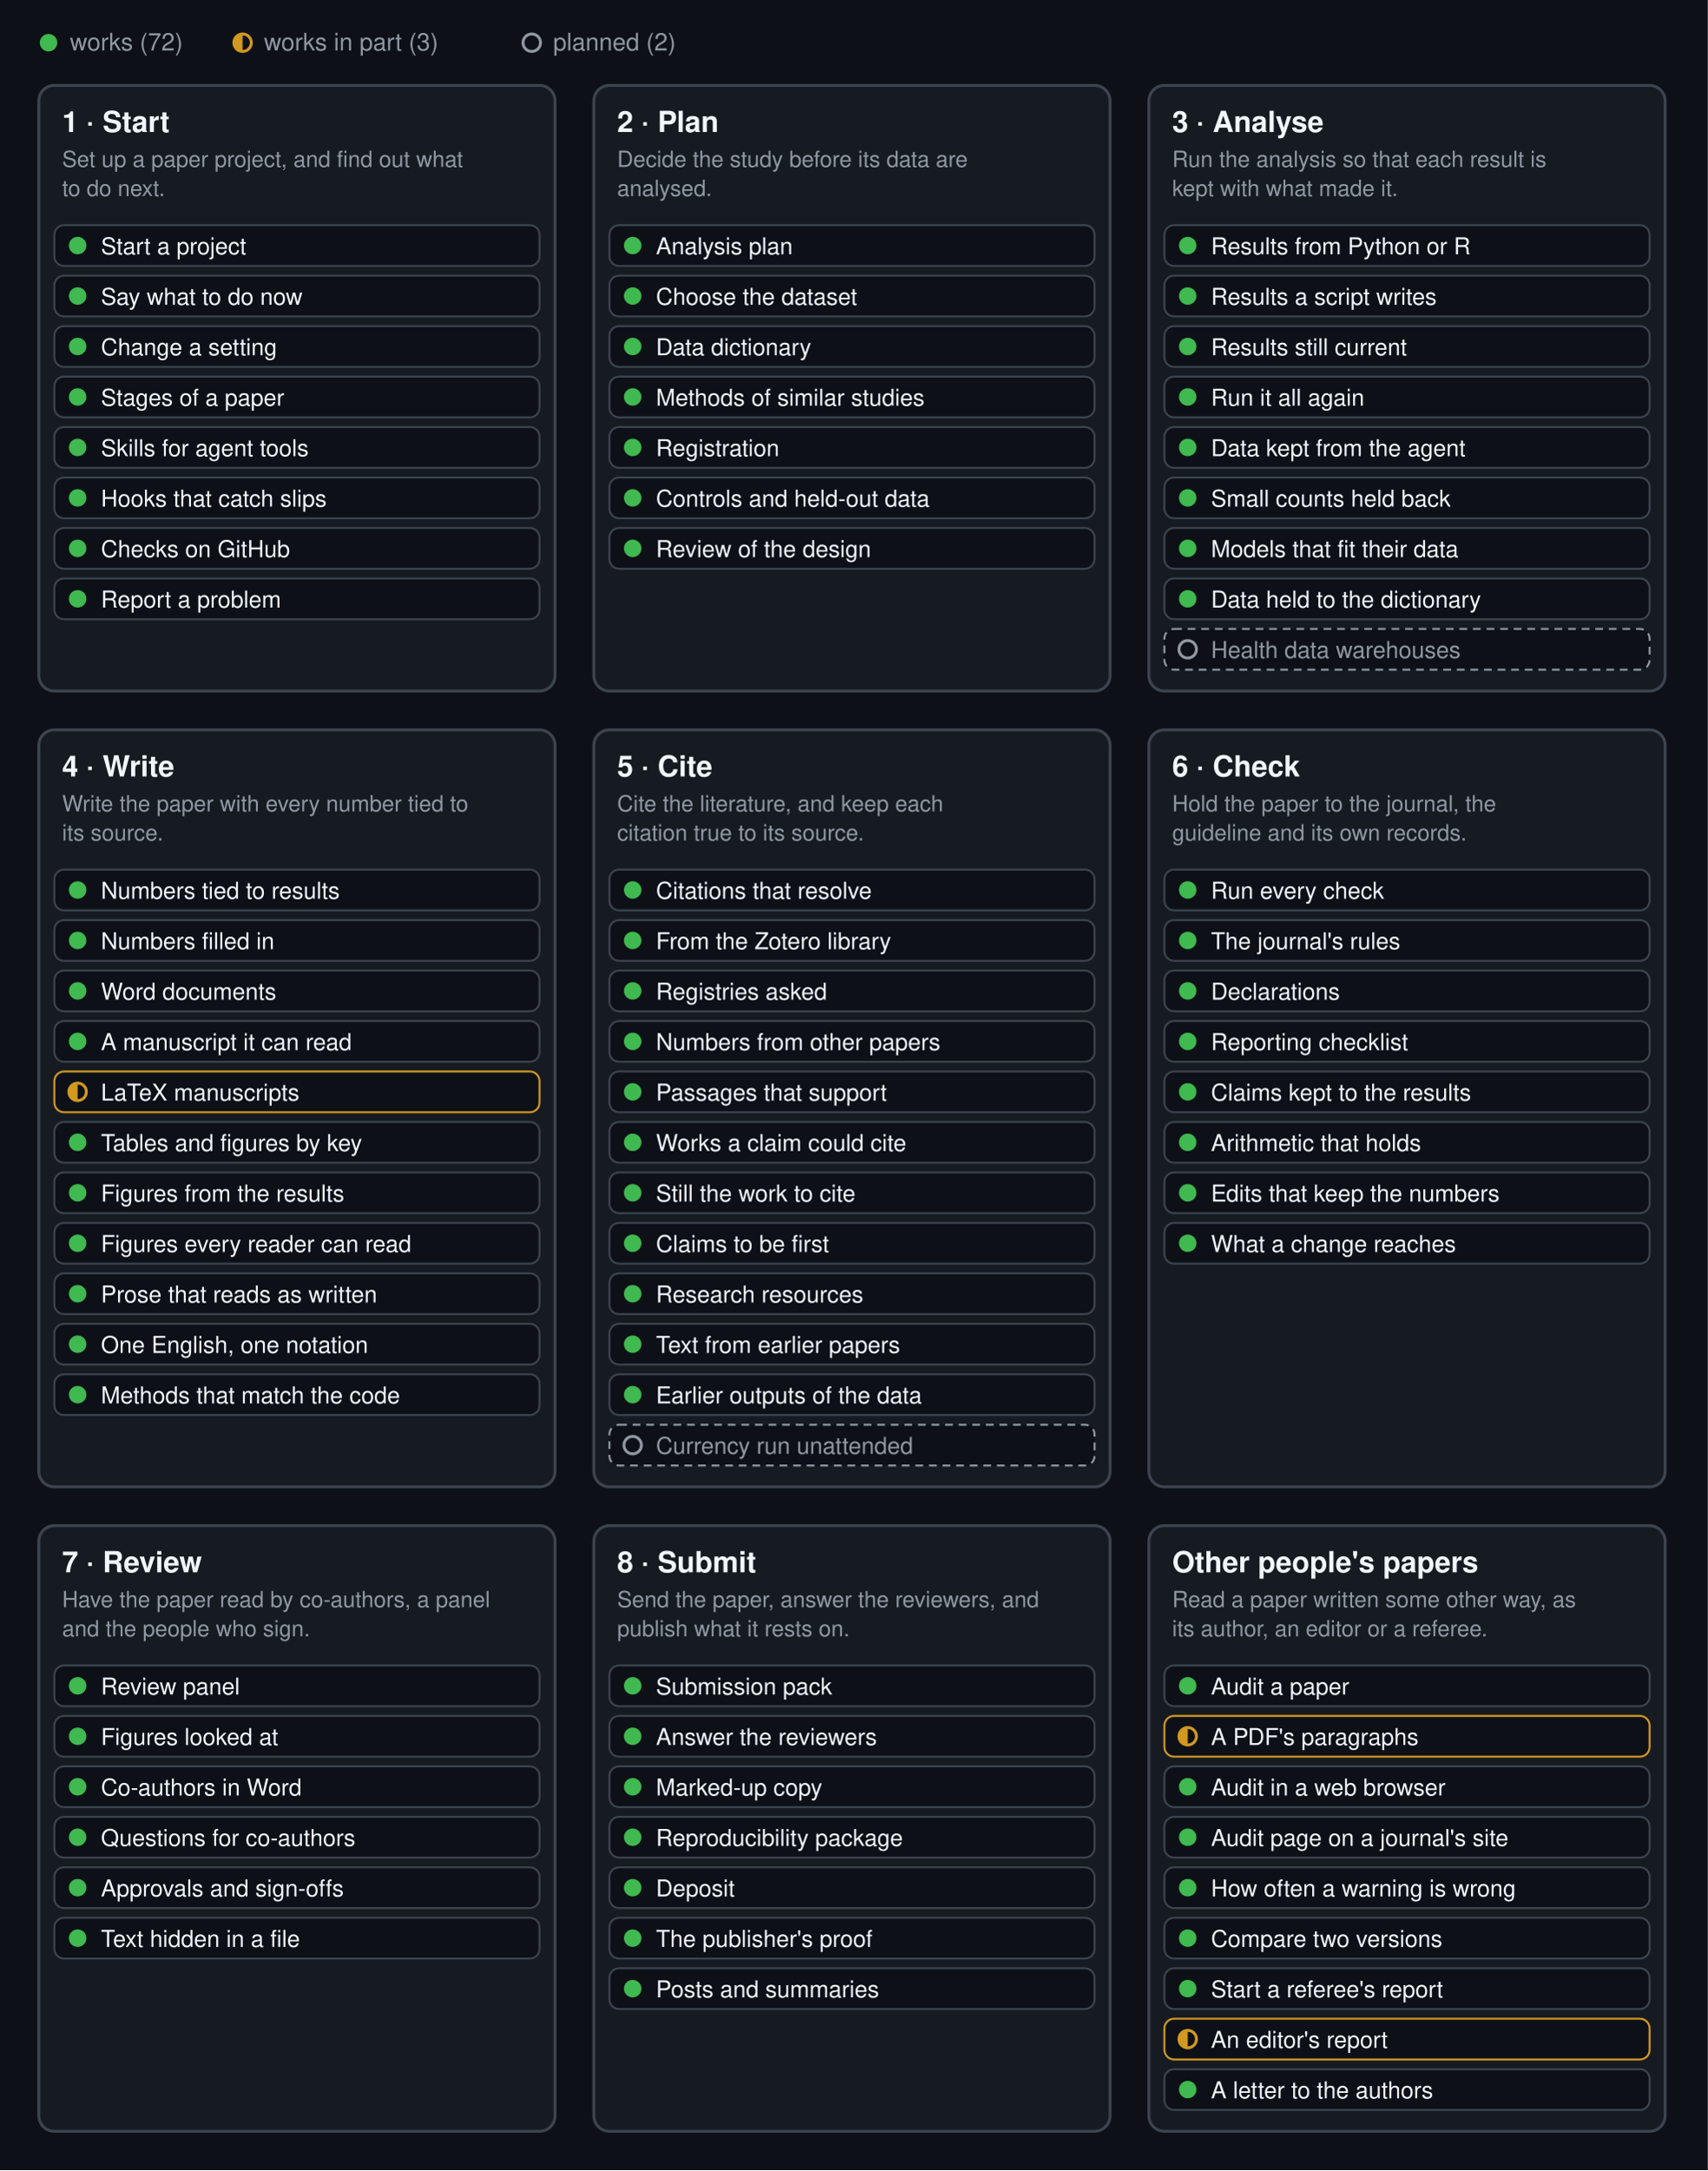
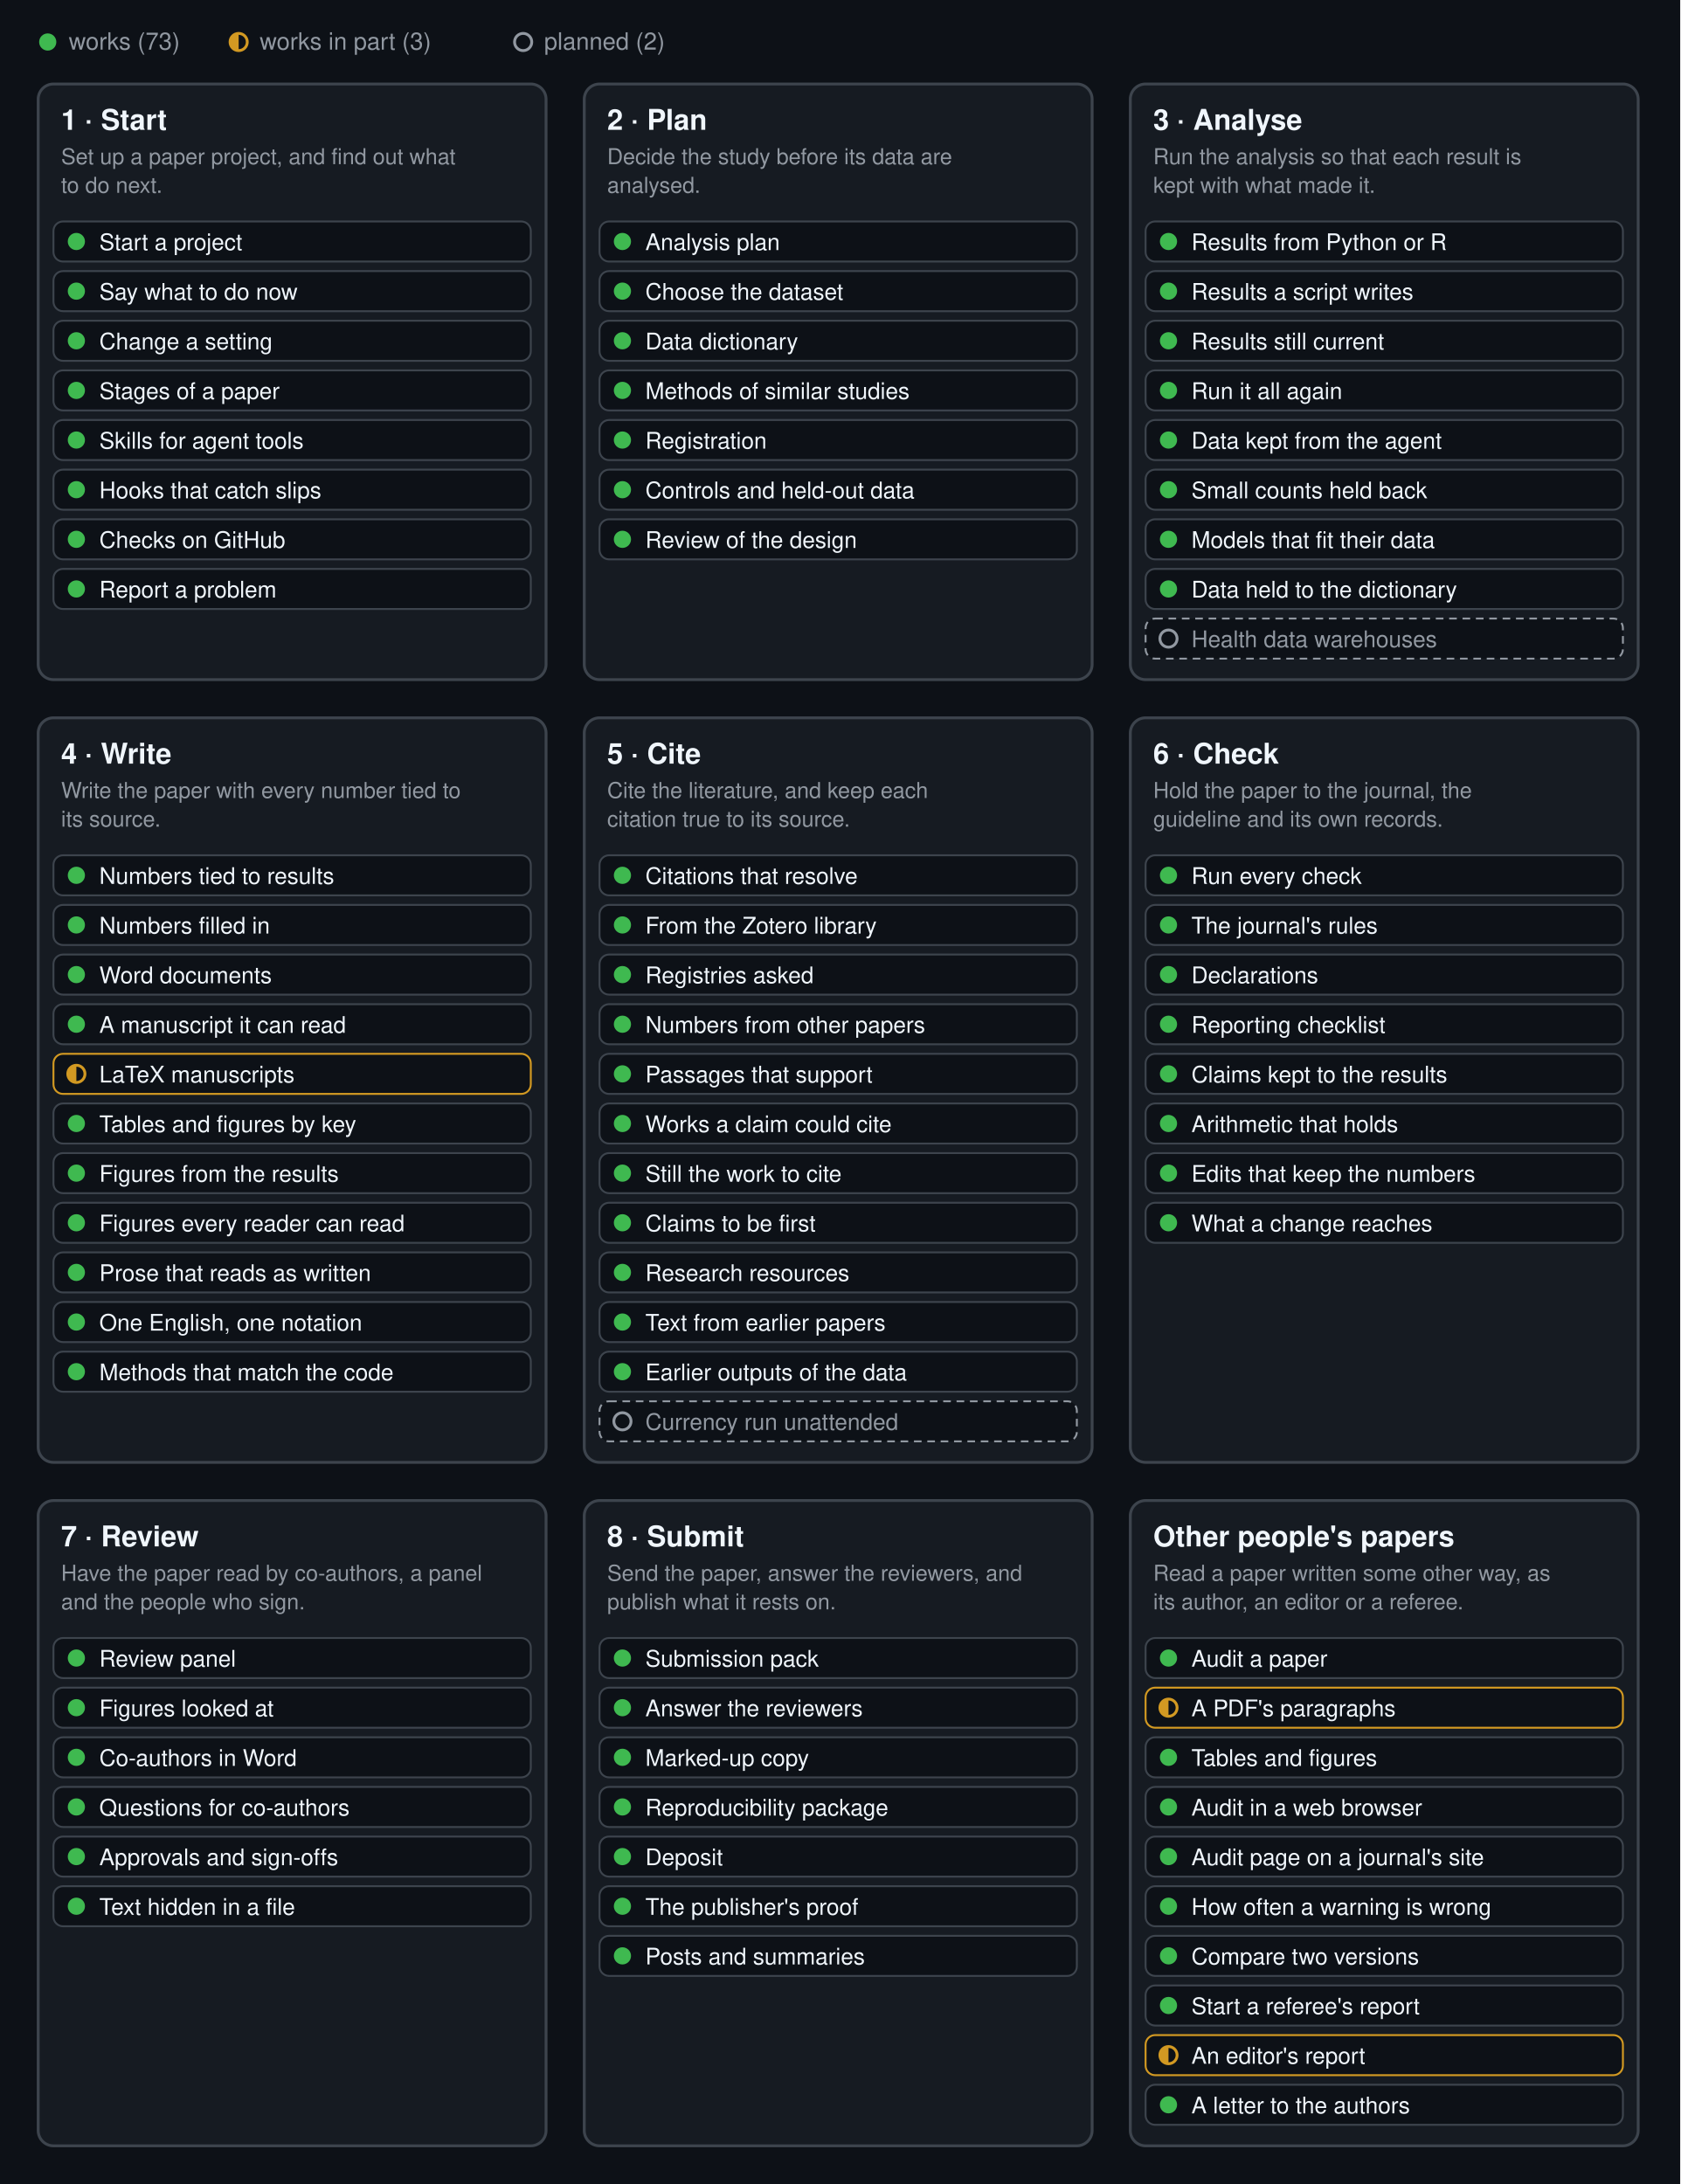
- <svg xmlns="http://www.w3.org/2000/svg" viewBox="0 0 880 1118" width="880" height="1118" role="img" font-family="-apple-system, 'Segoe UI', Helvetica, Arial, sans-serif">
-   <rect width="880" height="1118" fill="#0d1117" />
+ <svg xmlns="http://www.w3.org/2000/svg" viewBox="0 0 880 1144" width="880" height="1144" role="img" font-family="-apple-system, 'Segoe UI', Helvetica, Arial, sans-serif">
+   <rect width="880" height="1144" fill="#0d1117" />
  <circle cx="25" cy="22" r="4.5" fill="#3fb950" />
-   <text x="36" y="26" font-size="12.5" fill="#9198a1">works (72)</text>
+   <text x="36" y="26" font-size="12.5" fill="#9198a1">works (73)</text>
  <circle cx="125" cy="22" r="4.5" fill="#0d1117" stroke="#d29922" stroke-width="1.5" />
  <path d="M 125 17.5 A 4.5 4.5 0 0 0 125 26.5 Z" fill="#d29922" />
  <text x="136" y="26" font-size="12.5" fill="#9198a1">works in part (3)</text>
  <circle cx="274" cy="22" r="4.5" fill="#0d1117" stroke="#9198a1" stroke-width="1.5" />
  <text x="285" y="26" font-size="12.5" fill="#9198a1">planned (2)</text>
  <rect x="20" y="44" width="266" height="312" rx="8" fill="#161b22" stroke="#3d444d" stroke-width="1.5" />
  <text x="32" y="68" font-size="15" font-weight="600" fill="#f0f6fc">1 · Start</text>
  <text x="32" y="86" font-size="11.5" fill="#9198a1">Set up a paper project, and find out what</text>
  <text x="32" y="101" font-size="11.5" fill="#9198a1">to do next.</text>
  <rect x="28" y="116" width="250" height="21" rx="5" fill="#0d1117" stroke="#3d444d" stroke-width="1" />
  <circle cx="40" cy="126.5" r="4.5" fill="#3fb950" />
  <text x="52" y="131" font-size="12" fill="#f0f6fc">Start a project</text>
  <rect x="28" y="142" width="250" height="21" rx="5" fill="#0d1117" stroke="#3d444d" stroke-width="1" />
  <circle cx="40" cy="152.5" r="4.5" fill="#3fb950" />
  <text x="52" y="157" font-size="12" fill="#f0f6fc">Say what to do now</text>
  <rect x="28" y="168" width="250" height="21" rx="5" fill="#0d1117" stroke="#3d444d" stroke-width="1" />
  <circle cx="40" cy="178.5" r="4.5" fill="#3fb950" />
  <text x="52" y="183" font-size="12" fill="#f0f6fc">Change a setting</text>
  <rect x="28" y="194" width="250" height="21" rx="5" fill="#0d1117" stroke="#3d444d" stroke-width="1" />
  <circle cx="40" cy="204.5" r="4.5" fill="#3fb950" />
  <text x="52" y="209" font-size="12" fill="#f0f6fc">Stages of a paper</text>
  <rect x="28" y="220" width="250" height="21" rx="5" fill="#0d1117" stroke="#3d444d" stroke-width="1" />
  <circle cx="40" cy="230.5" r="4.5" fill="#3fb950" />
  <text x="52" y="235" font-size="12" fill="#f0f6fc">Skills for agent tools</text>
  <rect x="28" y="246" width="250" height="21" rx="5" fill="#0d1117" stroke="#3d444d" stroke-width="1" />
  <circle cx="40" cy="256.5" r="4.5" fill="#3fb950" />
  <text x="52" y="261" font-size="12" fill="#f0f6fc">Hooks that catch slips</text>
  <rect x="28" y="272" width="250" height="21" rx="5" fill="#0d1117" stroke="#3d444d" stroke-width="1" />
  <circle cx="40" cy="282.5" r="4.5" fill="#3fb950" />
  <text x="52" y="287" font-size="12" fill="#f0f6fc">Checks on GitHub</text>
  <rect x="28" y="298" width="250" height="21" rx="5" fill="#0d1117" stroke="#3d444d" stroke-width="1" />
  <circle cx="40" cy="308.5" r="4.5" fill="#3fb950" />
  <text x="52" y="313" font-size="12" fill="#f0f6fc">Report a problem</text>
  <rect x="306" y="44" width="266" height="312" rx="8" fill="#161b22" stroke="#3d444d" stroke-width="1.5" />
  <text x="318" y="68" font-size="15" font-weight="600" fill="#f0f6fc">2 · Plan</text>
  <text x="318" y="86" font-size="11.5" fill="#9198a1">Decide the study before its data are</text>
  <text x="318" y="101" font-size="11.5" fill="#9198a1">analysed.</text>
  <rect x="314" y="116" width="250" height="21" rx="5" fill="#0d1117" stroke="#3d444d" stroke-width="1" />
  <circle cx="326" cy="126.5" r="4.5" fill="#3fb950" />
  <text x="338" y="131" font-size="12" fill="#f0f6fc">Analysis plan</text>
  <rect x="314" y="142" width="250" height="21" rx="5" fill="#0d1117" stroke="#3d444d" stroke-width="1" />
  <circle cx="326" cy="152.5" r="4.5" fill="#3fb950" />
  <text x="338" y="157" font-size="12" fill="#f0f6fc">Choose the dataset</text>
  <rect x="314" y="168" width="250" height="21" rx="5" fill="#0d1117" stroke="#3d444d" stroke-width="1" />
  <circle cx="326" cy="178.5" r="4.5" fill="#3fb950" />
  <text x="338" y="183" font-size="12" fill="#f0f6fc">Data dictionary</text>
  <rect x="314" y="194" width="250" height="21" rx="5" fill="#0d1117" stroke="#3d444d" stroke-width="1" />
  <circle cx="326" cy="204.5" r="4.5" fill="#3fb950" />
  <text x="338" y="209" font-size="12" fill="#f0f6fc">Methods of similar studies</text>
  <rect x="314" y="220" width="250" height="21" rx="5" fill="#0d1117" stroke="#3d444d" stroke-width="1" />
  <circle cx="326" cy="230.5" r="4.5" fill="#3fb950" />
  <text x="338" y="235" font-size="12" fill="#f0f6fc">Registration</text>
  <rect x="314" y="246" width="250" height="21" rx="5" fill="#0d1117" stroke="#3d444d" stroke-width="1" />
  <circle cx="326" cy="256.5" r="4.5" fill="#3fb950" />
  <text x="338" y="261" font-size="12" fill="#f0f6fc">Controls and held-out data</text>
  <rect x="314" y="272" width="250" height="21" rx="5" fill="#0d1117" stroke="#3d444d" stroke-width="1" />
  <circle cx="326" cy="282.5" r="4.5" fill="#3fb950" />
  <text x="338" y="287" font-size="12" fill="#f0f6fc">Review of the design</text>
  <rect x="592" y="44" width="266" height="312" rx="8" fill="#161b22" stroke="#3d444d" stroke-width="1.5" />
  <text x="604" y="68" font-size="15" font-weight="600" fill="#f0f6fc">3 · Analyse</text>
  <text x="604" y="86" font-size="11.5" fill="#9198a1">Run the analysis so that each result is</text>
  <text x="604" y="101" font-size="11.5" fill="#9198a1">kept with what made it.</text>
  <rect x="600" y="116" width="250" height="21" rx="5" fill="#0d1117" stroke="#3d444d" stroke-width="1" />
  <circle cx="612" cy="126.5" r="4.5" fill="#3fb950" />
  <text x="624" y="131" font-size="12" fill="#f0f6fc">Results from Python or R</text>
  <rect x="600" y="142" width="250" height="21" rx="5" fill="#0d1117" stroke="#3d444d" stroke-width="1" />
  <circle cx="612" cy="152.5" r="4.5" fill="#3fb950" />
  <text x="624" y="157" font-size="12" fill="#f0f6fc">Results a script writes</text>
  <rect x="600" y="168" width="250" height="21" rx="5" fill="#0d1117" stroke="#3d444d" stroke-width="1" />
  <circle cx="612" cy="178.5" r="4.5" fill="#3fb950" />
  <text x="624" y="183" font-size="12" fill="#f0f6fc">Results still current</text>
  <rect x="600" y="194" width="250" height="21" rx="5" fill="#0d1117" stroke="#3d444d" stroke-width="1" />
  <circle cx="612" cy="204.5" r="4.5" fill="#3fb950" />
  <text x="624" y="209" font-size="12" fill="#f0f6fc">Run it all again</text>
  <rect x="600" y="220" width="250" height="21" rx="5" fill="#0d1117" stroke="#3d444d" stroke-width="1" />
  <circle cx="612" cy="230.5" r="4.5" fill="#3fb950" />
  <text x="624" y="235" font-size="12" fill="#f0f6fc">Data kept from the agent</text>
  <rect x="600" y="246" width="250" height="21" rx="5" fill="#0d1117" stroke="#3d444d" stroke-width="1" />
  <circle cx="612" cy="256.5" r="4.5" fill="#3fb950" />
  <text x="624" y="261" font-size="12" fill="#f0f6fc">Small counts held back</text>
  <rect x="600" y="272" width="250" height="21" rx="5" fill="#0d1117" stroke="#3d444d" stroke-width="1" />
  <circle cx="612" cy="282.5" r="4.5" fill="#3fb950" />
  <text x="624" y="287" font-size="12" fill="#f0f6fc">Models that fit their data</text>
  <rect x="600" y="298" width="250" height="21" rx="5" fill="#0d1117" stroke="#3d444d" stroke-width="1" />
  <circle cx="612" cy="308.5" r="4.5" fill="#3fb950" />
  <text x="624" y="313" font-size="12" fill="#f0f6fc">Data held to the dictionary</text>
  <rect x="600" y="324" width="250" height="21" rx="5" fill="#0d1117" stroke="#9198a1" stroke-width="1" stroke-dasharray="4 3" />
  <circle cx="612" cy="334.5" r="4.5" fill="#0d1117" stroke="#9198a1" stroke-width="1.5" />
  <text x="624" y="339" font-size="12" fill="#9198a1">Health data warehouses</text>
  <rect x="20" y="376" width="266" height="390" rx="8" fill="#161b22" stroke="#3d444d" stroke-width="1.5" />
  <text x="32" y="400" font-size="15" font-weight="600" fill="#f0f6fc">4 · Write</text>
  <text x="32" y="418" font-size="11.5" fill="#9198a1">Write the paper with every number tied to</text>
  <text x="32" y="433" font-size="11.5" fill="#9198a1">its source.</text>
  <rect x="28" y="448" width="250" height="21" rx="5" fill="#0d1117" stroke="#3d444d" stroke-width="1" />
  <circle cx="40" cy="458.5" r="4.5" fill="#3fb950" />
  <text x="52" y="463" font-size="12" fill="#f0f6fc">Numbers tied to results</text>
  <rect x="28" y="474" width="250" height="21" rx="5" fill="#0d1117" stroke="#3d444d" stroke-width="1" />
  <circle cx="40" cy="484.5" r="4.5" fill="#3fb950" />
  <text x="52" y="489" font-size="12" fill="#f0f6fc">Numbers filled in</text>
  <rect x="28" y="500" width="250" height="21" rx="5" fill="#0d1117" stroke="#3d444d" stroke-width="1" />
  <circle cx="40" cy="510.5" r="4.5" fill="#3fb950" />
  <text x="52" y="515" font-size="12" fill="#f0f6fc">Word documents</text>
  <rect x="28" y="526" width="250" height="21" rx="5" fill="#0d1117" stroke="#3d444d" stroke-width="1" />
  <circle cx="40" cy="536.5" r="4.5" fill="#3fb950" />
  <text x="52" y="541" font-size="12" fill="#f0f6fc">A manuscript it can read</text>
  <rect x="28" y="552" width="250" height="21" rx="5" fill="#0d1117" stroke="#d29922" stroke-width="1" />
  <circle cx="40" cy="562.5" r="4.5" fill="#0d1117" stroke="#d29922" stroke-width="1.5" />
  <path d="M 40 558.0 A 4.5 4.5 0 0 0 40 567.0 Z" fill="#d29922" />
  <text x="52" y="567" font-size="12" fill="#f0f6fc">LaTeX manuscripts</text>
  <rect x="28" y="578" width="250" height="21" rx="5" fill="#0d1117" stroke="#3d444d" stroke-width="1" />
  <circle cx="40" cy="588.5" r="4.5" fill="#3fb950" />
  <text x="52" y="593" font-size="12" fill="#f0f6fc">Tables and figures by key</text>
  <rect x="28" y="604" width="250" height="21" rx="5" fill="#0d1117" stroke="#3d444d" stroke-width="1" />
  <circle cx="40" cy="614.5" r="4.5" fill="#3fb950" />
  <text x="52" y="619" font-size="12" fill="#f0f6fc">Figures from the results</text>
  <rect x="28" y="630" width="250" height="21" rx="5" fill="#0d1117" stroke="#3d444d" stroke-width="1" />
  <circle cx="40" cy="640.5" r="4.5" fill="#3fb950" />
  <text x="52" y="645" font-size="12" fill="#f0f6fc">Figures every reader can read</text>
  <rect x="28" y="656" width="250" height="21" rx="5" fill="#0d1117" stroke="#3d444d" stroke-width="1" />
  <circle cx="40" cy="666.5" r="4.5" fill="#3fb950" />
  <text x="52" y="671" font-size="12" fill="#f0f6fc">Prose that reads as written</text>
  <rect x="28" y="682" width="250" height="21" rx="5" fill="#0d1117" stroke="#3d444d" stroke-width="1" />
  <circle cx="40" cy="692.5" r="4.5" fill="#3fb950" />
  <text x="52" y="697" font-size="12" fill="#f0f6fc">One English, one notation</text>
  <rect x="28" y="708" width="250" height="21" rx="5" fill="#0d1117" stroke="#3d444d" stroke-width="1" />
  <circle cx="40" cy="718.5" r="4.5" fill="#3fb950" />
  <text x="52" y="723" font-size="12" fill="#f0f6fc">Methods that match the code</text>
  <rect x="306" y="376" width="266" height="390" rx="8" fill="#161b22" stroke="#3d444d" stroke-width="1.5" />
  <text x="318" y="400" font-size="15" font-weight="600" fill="#f0f6fc">5 · Cite</text>
  <text x="318" y="418" font-size="11.5" fill="#9198a1">Cite the literature, and keep each</text>
  <text x="318" y="433" font-size="11.5" fill="#9198a1">citation true to its source.</text>
  <rect x="314" y="448" width="250" height="21" rx="5" fill="#0d1117" stroke="#3d444d" stroke-width="1" />
  <circle cx="326" cy="458.5" r="4.5" fill="#3fb950" />
  <text x="338" y="463" font-size="12" fill="#f0f6fc">Citations that resolve</text>
  <rect x="314" y="474" width="250" height="21" rx="5" fill="#0d1117" stroke="#3d444d" stroke-width="1" />
  <circle cx="326" cy="484.5" r="4.5" fill="#3fb950" />
  <text x="338" y="489" font-size="12" fill="#f0f6fc">From the Zotero library</text>
  <rect x="314" y="500" width="250" height="21" rx="5" fill="#0d1117" stroke="#3d444d" stroke-width="1" />
  <circle cx="326" cy="510.5" r="4.5" fill="#3fb950" />
  <text x="338" y="515" font-size="12" fill="#f0f6fc">Registries asked</text>
  <rect x="314" y="526" width="250" height="21" rx="5" fill="#0d1117" stroke="#3d444d" stroke-width="1" />
  <circle cx="326" cy="536.5" r="4.5" fill="#3fb950" />
  <text x="338" y="541" font-size="12" fill="#f0f6fc">Numbers from other papers</text>
  <rect x="314" y="552" width="250" height="21" rx="5" fill="#0d1117" stroke="#3d444d" stroke-width="1" />
  <circle cx="326" cy="562.5" r="4.5" fill="#3fb950" />
  <text x="338" y="567" font-size="12" fill="#f0f6fc">Passages that support</text>
  <rect x="314" y="578" width="250" height="21" rx="5" fill="#0d1117" stroke="#3d444d" stroke-width="1" />
  <circle cx="326" cy="588.5" r="4.5" fill="#3fb950" />
  <text x="338" y="593" font-size="12" fill="#f0f6fc">Works a claim could cite</text>
  <rect x="314" y="604" width="250" height="21" rx="5" fill="#0d1117" stroke="#3d444d" stroke-width="1" />
  <circle cx="326" cy="614.5" r="4.5" fill="#3fb950" />
  <text x="338" y="619" font-size="12" fill="#f0f6fc">Still the work to cite</text>
  <rect x="314" y="630" width="250" height="21" rx="5" fill="#0d1117" stroke="#3d444d" stroke-width="1" />
  <circle cx="326" cy="640.5" r="4.5" fill="#3fb950" />
  <text x="338" y="645" font-size="12" fill="#f0f6fc">Claims to be first</text>
  <rect x="314" y="656" width="250" height="21" rx="5" fill="#0d1117" stroke="#3d444d" stroke-width="1" />
  <circle cx="326" cy="666.5" r="4.5" fill="#3fb950" />
  <text x="338" y="671" font-size="12" fill="#f0f6fc">Research resources</text>
  <rect x="314" y="682" width="250" height="21" rx="5" fill="#0d1117" stroke="#3d444d" stroke-width="1" />
  <circle cx="326" cy="692.5" r="4.5" fill="#3fb950" />
  <text x="338" y="697" font-size="12" fill="#f0f6fc">Text from earlier papers</text>
  <rect x="314" y="708" width="250" height="21" rx="5" fill="#0d1117" stroke="#3d444d" stroke-width="1" />
  <circle cx="326" cy="718.5" r="4.5" fill="#3fb950" />
  <text x="338" y="723" font-size="12" fill="#f0f6fc">Earlier outputs of the data</text>
  <rect x="314" y="734" width="250" height="21" rx="5" fill="#0d1117" stroke="#9198a1" stroke-width="1" stroke-dasharray="4 3" />
  <circle cx="326" cy="744.5" r="4.5" fill="#0d1117" stroke="#9198a1" stroke-width="1.5" />
  <text x="338" y="749" font-size="12" fill="#9198a1">Currency run unattended</text>
  <rect x="592" y="376" width="266" height="390" rx="8" fill="#161b22" stroke="#3d444d" stroke-width="1.5" />
  <text x="604" y="400" font-size="15" font-weight="600" fill="#f0f6fc">6 · Check</text>
  <text x="604" y="418" font-size="11.5" fill="#9198a1">Hold the paper to the journal, the</text>
  <text x="604" y="433" font-size="11.5" fill="#9198a1">guideline and its own records.</text>
  <rect x="600" y="448" width="250" height="21" rx="5" fill="#0d1117" stroke="#3d444d" stroke-width="1" />
  <circle cx="612" cy="458.5" r="4.5" fill="#3fb950" />
  <text x="624" y="463" font-size="12" fill="#f0f6fc">Run every check</text>
  <rect x="600" y="474" width="250" height="21" rx="5" fill="#0d1117" stroke="#3d444d" stroke-width="1" />
  <circle cx="612" cy="484.5" r="4.5" fill="#3fb950" />
  <text x="624" y="489" font-size="12" fill="#f0f6fc">The journal's rules</text>
  <rect x="600" y="500" width="250" height="21" rx="5" fill="#0d1117" stroke="#3d444d" stroke-width="1" />
  <circle cx="612" cy="510.5" r="4.5" fill="#3fb950" />
  <text x="624" y="515" font-size="12" fill="#f0f6fc">Declarations</text>
  <rect x="600" y="526" width="250" height="21" rx="5" fill="#0d1117" stroke="#3d444d" stroke-width="1" />
  <circle cx="612" cy="536.5" r="4.5" fill="#3fb950" />
  <text x="624" y="541" font-size="12" fill="#f0f6fc">Reporting checklist</text>
  <rect x="600" y="552" width="250" height="21" rx="5" fill="#0d1117" stroke="#3d444d" stroke-width="1" />
  <circle cx="612" cy="562.5" r="4.5" fill="#3fb950" />
  <text x="624" y="567" font-size="12" fill="#f0f6fc">Claims kept to the results</text>
  <rect x="600" y="578" width="250" height="21" rx="5" fill="#0d1117" stroke="#3d444d" stroke-width="1" />
  <circle cx="612" cy="588.5" r="4.5" fill="#3fb950" />
  <text x="624" y="593" font-size="12" fill="#f0f6fc">Arithmetic that holds</text>
  <rect x="600" y="604" width="250" height="21" rx="5" fill="#0d1117" stroke="#3d444d" stroke-width="1" />
  <circle cx="612" cy="614.5" r="4.5" fill="#3fb950" />
  <text x="624" y="619" font-size="12" fill="#f0f6fc">Edits that keep the numbers</text>
  <rect x="600" y="630" width="250" height="21" rx="5" fill="#0d1117" stroke="#3d444d" stroke-width="1" />
  <circle cx="612" cy="640.5" r="4.5" fill="#3fb950" />
  <text x="624" y="645" font-size="12" fill="#f0f6fc">What a change reaches</text>
-   <rect x="20" y="786" width="266" height="312" rx="8" fill="#161b22" stroke="#3d444d" stroke-width="1.5" />
+   <rect x="20" y="786" width="266" height="338" rx="8" fill="#161b22" stroke="#3d444d" stroke-width="1.5" />
  <text x="32" y="810" font-size="15" font-weight="600" fill="#f0f6fc">7 · Review</text>
  <text x="32" y="828" font-size="11.5" fill="#9198a1">Have the paper read by co-authors, a panel</text>
  <text x="32" y="843" font-size="11.5" fill="#9198a1">and the people who sign.</text>
  <rect x="28" y="858" width="250" height="21" rx="5" fill="#0d1117" stroke="#3d444d" stroke-width="1" />
  <circle cx="40" cy="868.5" r="4.5" fill="#3fb950" />
  <text x="52" y="873" font-size="12" fill="#f0f6fc">Review panel</text>
  <rect x="28" y="884" width="250" height="21" rx="5" fill="#0d1117" stroke="#3d444d" stroke-width="1" />
  <circle cx="40" cy="894.5" r="4.5" fill="#3fb950" />
  <text x="52" y="899" font-size="12" fill="#f0f6fc">Figures looked at</text>
  <rect x="28" y="910" width="250" height="21" rx="5" fill="#0d1117" stroke="#3d444d" stroke-width="1" />
  <circle cx="40" cy="920.5" r="4.5" fill="#3fb950" />
  <text x="52" y="925" font-size="12" fill="#f0f6fc">Co-authors in Word</text>
  <rect x="28" y="936" width="250" height="21" rx="5" fill="#0d1117" stroke="#3d444d" stroke-width="1" />
  <circle cx="40" cy="946.5" r="4.5" fill="#3fb950" />
  <text x="52" y="951" font-size="12" fill="#f0f6fc">Questions for co-authors</text>
  <rect x="28" y="962" width="250" height="21" rx="5" fill="#0d1117" stroke="#3d444d" stroke-width="1" />
  <circle cx="40" cy="972.5" r="4.5" fill="#3fb950" />
  <text x="52" y="977" font-size="12" fill="#f0f6fc">Approvals and sign-offs</text>
  <rect x="28" y="988" width="250" height="21" rx="5" fill="#0d1117" stroke="#3d444d" stroke-width="1" />
  <circle cx="40" cy="998.5" r="4.5" fill="#3fb950" />
  <text x="52" y="1003" font-size="12" fill="#f0f6fc">Text hidden in a file</text>
-   <rect x="306" y="786" width="266" height="312" rx="8" fill="#161b22" stroke="#3d444d" stroke-width="1.5" />
+   <rect x="306" y="786" width="266" height="338" rx="8" fill="#161b22" stroke="#3d444d" stroke-width="1.5" />
  <text x="318" y="810" font-size="15" font-weight="600" fill="#f0f6fc">8 · Submit</text>
  <text x="318" y="828" font-size="11.5" fill="#9198a1">Send the paper, answer the reviewers, and</text>
  <text x="318" y="843" font-size="11.5" fill="#9198a1">publish what it rests on.</text>
  <rect x="314" y="858" width="250" height="21" rx="5" fill="#0d1117" stroke="#3d444d" stroke-width="1" />
  <circle cx="326" cy="868.5" r="4.5" fill="#3fb950" />
  <text x="338" y="873" font-size="12" fill="#f0f6fc">Submission pack</text>
  <rect x="314" y="884" width="250" height="21" rx="5" fill="#0d1117" stroke="#3d444d" stroke-width="1" />
  <circle cx="326" cy="894.5" r="4.5" fill="#3fb950" />
  <text x="338" y="899" font-size="12" fill="#f0f6fc">Answer the reviewers</text>
  <rect x="314" y="910" width="250" height="21" rx="5" fill="#0d1117" stroke="#3d444d" stroke-width="1" />
  <circle cx="326" cy="920.5" r="4.5" fill="#3fb950" />
  <text x="338" y="925" font-size="12" fill="#f0f6fc">Marked-up copy</text>
  <rect x="314" y="936" width="250" height="21" rx="5" fill="#0d1117" stroke="#3d444d" stroke-width="1" />
  <circle cx="326" cy="946.5" r="4.5" fill="#3fb950" />
  <text x="338" y="951" font-size="12" fill="#f0f6fc">Reproducibility package</text>
  <rect x="314" y="962" width="250" height="21" rx="5" fill="#0d1117" stroke="#3d444d" stroke-width="1" />
  <circle cx="326" cy="972.5" r="4.5" fill="#3fb950" />
  <text x="338" y="977" font-size="12" fill="#f0f6fc">Deposit</text>
  <rect x="314" y="988" width="250" height="21" rx="5" fill="#0d1117" stroke="#3d444d" stroke-width="1" />
  <circle cx="326" cy="998.5" r="4.5" fill="#3fb950" />
  <text x="338" y="1003" font-size="12" fill="#f0f6fc">The publisher's proof</text>
  <rect x="314" y="1014" width="250" height="21" rx="5" fill="#0d1117" stroke="#3d444d" stroke-width="1" />
  <circle cx="326" cy="1024.5" r="4.5" fill="#3fb950" />
  <text x="338" y="1029" font-size="12" fill="#f0f6fc">Posts and summaries</text>
-   <rect x="592" y="786" width="266" height="312" rx="8" fill="#161b22" stroke="#3d444d" stroke-width="1.5" />
+   <rect x="592" y="786" width="266" height="338" rx="8" fill="#161b22" stroke="#3d444d" stroke-width="1.5" />
  <text x="604" y="810" font-size="15" font-weight="600" fill="#f0f6fc">Other people's papers</text>
  <text x="604" y="828" font-size="11.5" fill="#9198a1">Read a paper written some other way, as</text>
  <text x="604" y="843" font-size="11.5" fill="#9198a1">its author, an editor or a referee.</text>
  <rect x="600" y="858" width="250" height="21" rx="5" fill="#0d1117" stroke="#3d444d" stroke-width="1" />
  <circle cx="612" cy="868.5" r="4.5" fill="#3fb950" />
  <text x="624" y="873" font-size="12" fill="#f0f6fc">Audit a paper</text>
  <rect x="600" y="884" width="250" height="21" rx="5" fill="#0d1117" stroke="#d29922" stroke-width="1" />
  <circle cx="612" cy="894.5" r="4.5" fill="#0d1117" stroke="#d29922" stroke-width="1.5" />
  <path d="M 612 890.0 A 4.5 4.5 0 0 0 612 899.0 Z" fill="#d29922" />
  <text x="624" y="899" font-size="12" fill="#f0f6fc">A PDF's paragraphs</text>
  <rect x="600" y="910" width="250" height="21" rx="5" fill="#0d1117" stroke="#3d444d" stroke-width="1" />
  <circle cx="612" cy="920.5" r="4.5" fill="#3fb950" />
-   <text x="624" y="925" font-size="12" fill="#f0f6fc">Audit in a web browser</text>
+   <text x="624" y="925" font-size="12" fill="#f0f6fc">Tables and figures</text>
  <rect x="600" y="936" width="250" height="21" rx="5" fill="#0d1117" stroke="#3d444d" stroke-width="1" />
  <circle cx="612" cy="946.5" r="4.5" fill="#3fb950" />
-   <text x="624" y="951" font-size="12" fill="#f0f6fc">Audit page on a journal's site</text>
+   <text x="624" y="951" font-size="12" fill="#f0f6fc">Audit in a web browser</text>
  <rect x="600" y="962" width="250" height="21" rx="5" fill="#0d1117" stroke="#3d444d" stroke-width="1" />
  <circle cx="612" cy="972.5" r="4.5" fill="#3fb950" />
-   <text x="624" y="977" font-size="12" fill="#f0f6fc">How often a warning is wrong</text>
+   <text x="624" y="977" font-size="12" fill="#f0f6fc">Audit page on a journal's site</text>
  <rect x="600" y="988" width="250" height="21" rx="5" fill="#0d1117" stroke="#3d444d" stroke-width="1" />
  <circle cx="612" cy="998.5" r="4.5" fill="#3fb950" />
-   <text x="624" y="1003" font-size="12" fill="#f0f6fc">Compare two versions</text>
+   <text x="624" y="1003" font-size="12" fill="#f0f6fc">How often a warning is wrong</text>
  <rect x="600" y="1014" width="250" height="21" rx="5" fill="#0d1117" stroke="#3d444d" stroke-width="1" />
  <circle cx="612" cy="1024.5" r="4.5" fill="#3fb950" />
-   <text x="624" y="1029" font-size="12" fill="#f0f6fc">Start a referee's report</text>
-   <rect x="600" y="1040" width="250" height="21" rx="5" fill="#0d1117" stroke="#d29922" stroke-width="1" />
-   <circle cx="612" cy="1050.5" r="4.5" fill="#0d1117" stroke="#d29922" stroke-width="1.5" />
-   <path d="M 612 1046.0 A 4.5 4.5 0 0 0 612 1055.0 Z" fill="#d29922" />
-   <text x="624" y="1055" font-size="12" fill="#f0f6fc">An editor's report</text>
-   <rect x="600" y="1066" width="250" height="21" rx="5" fill="#0d1117" stroke="#3d444d" stroke-width="1" />
-   <circle cx="612" cy="1076.5" r="4.5" fill="#3fb950" />
-   <text x="624" y="1081" font-size="12" fill="#f0f6fc">A letter to the authors</text>
+   <text x="624" y="1029" font-size="12" fill="#f0f6fc">Compare two versions</text>
+   <rect x="600" y="1040" width="250" height="21" rx="5" fill="#0d1117" stroke="#3d444d" stroke-width="1" />
+   <circle cx="612" cy="1050.5" r="4.5" fill="#3fb950" />
+   <text x="624" y="1055" font-size="12" fill="#f0f6fc">Start a referee's report</text>
+   <rect x="600" y="1066" width="250" height="21" rx="5" fill="#0d1117" stroke="#d29922" stroke-width="1" />
+   <circle cx="612" cy="1076.5" r="4.5" fill="#0d1117" stroke="#d29922" stroke-width="1.5" />
+   <path d="M 612 1072.0 A 4.5 4.5 0 0 0 612 1081.0 Z" fill="#d29922" />
+   <text x="624" y="1081" font-size="12" fill="#f0f6fc">An editor's report</text>
+   <rect x="600" y="1092" width="250" height="21" rx="5" fill="#0d1117" stroke="#3d444d" stroke-width="1" />
+   <circle cx="612" cy="1102.5" r="4.5" fill="#3fb950" />
+   <text x="624" y="1107" font-size="12" fill="#f0f6fc">A letter to the authors</text>
</svg>
